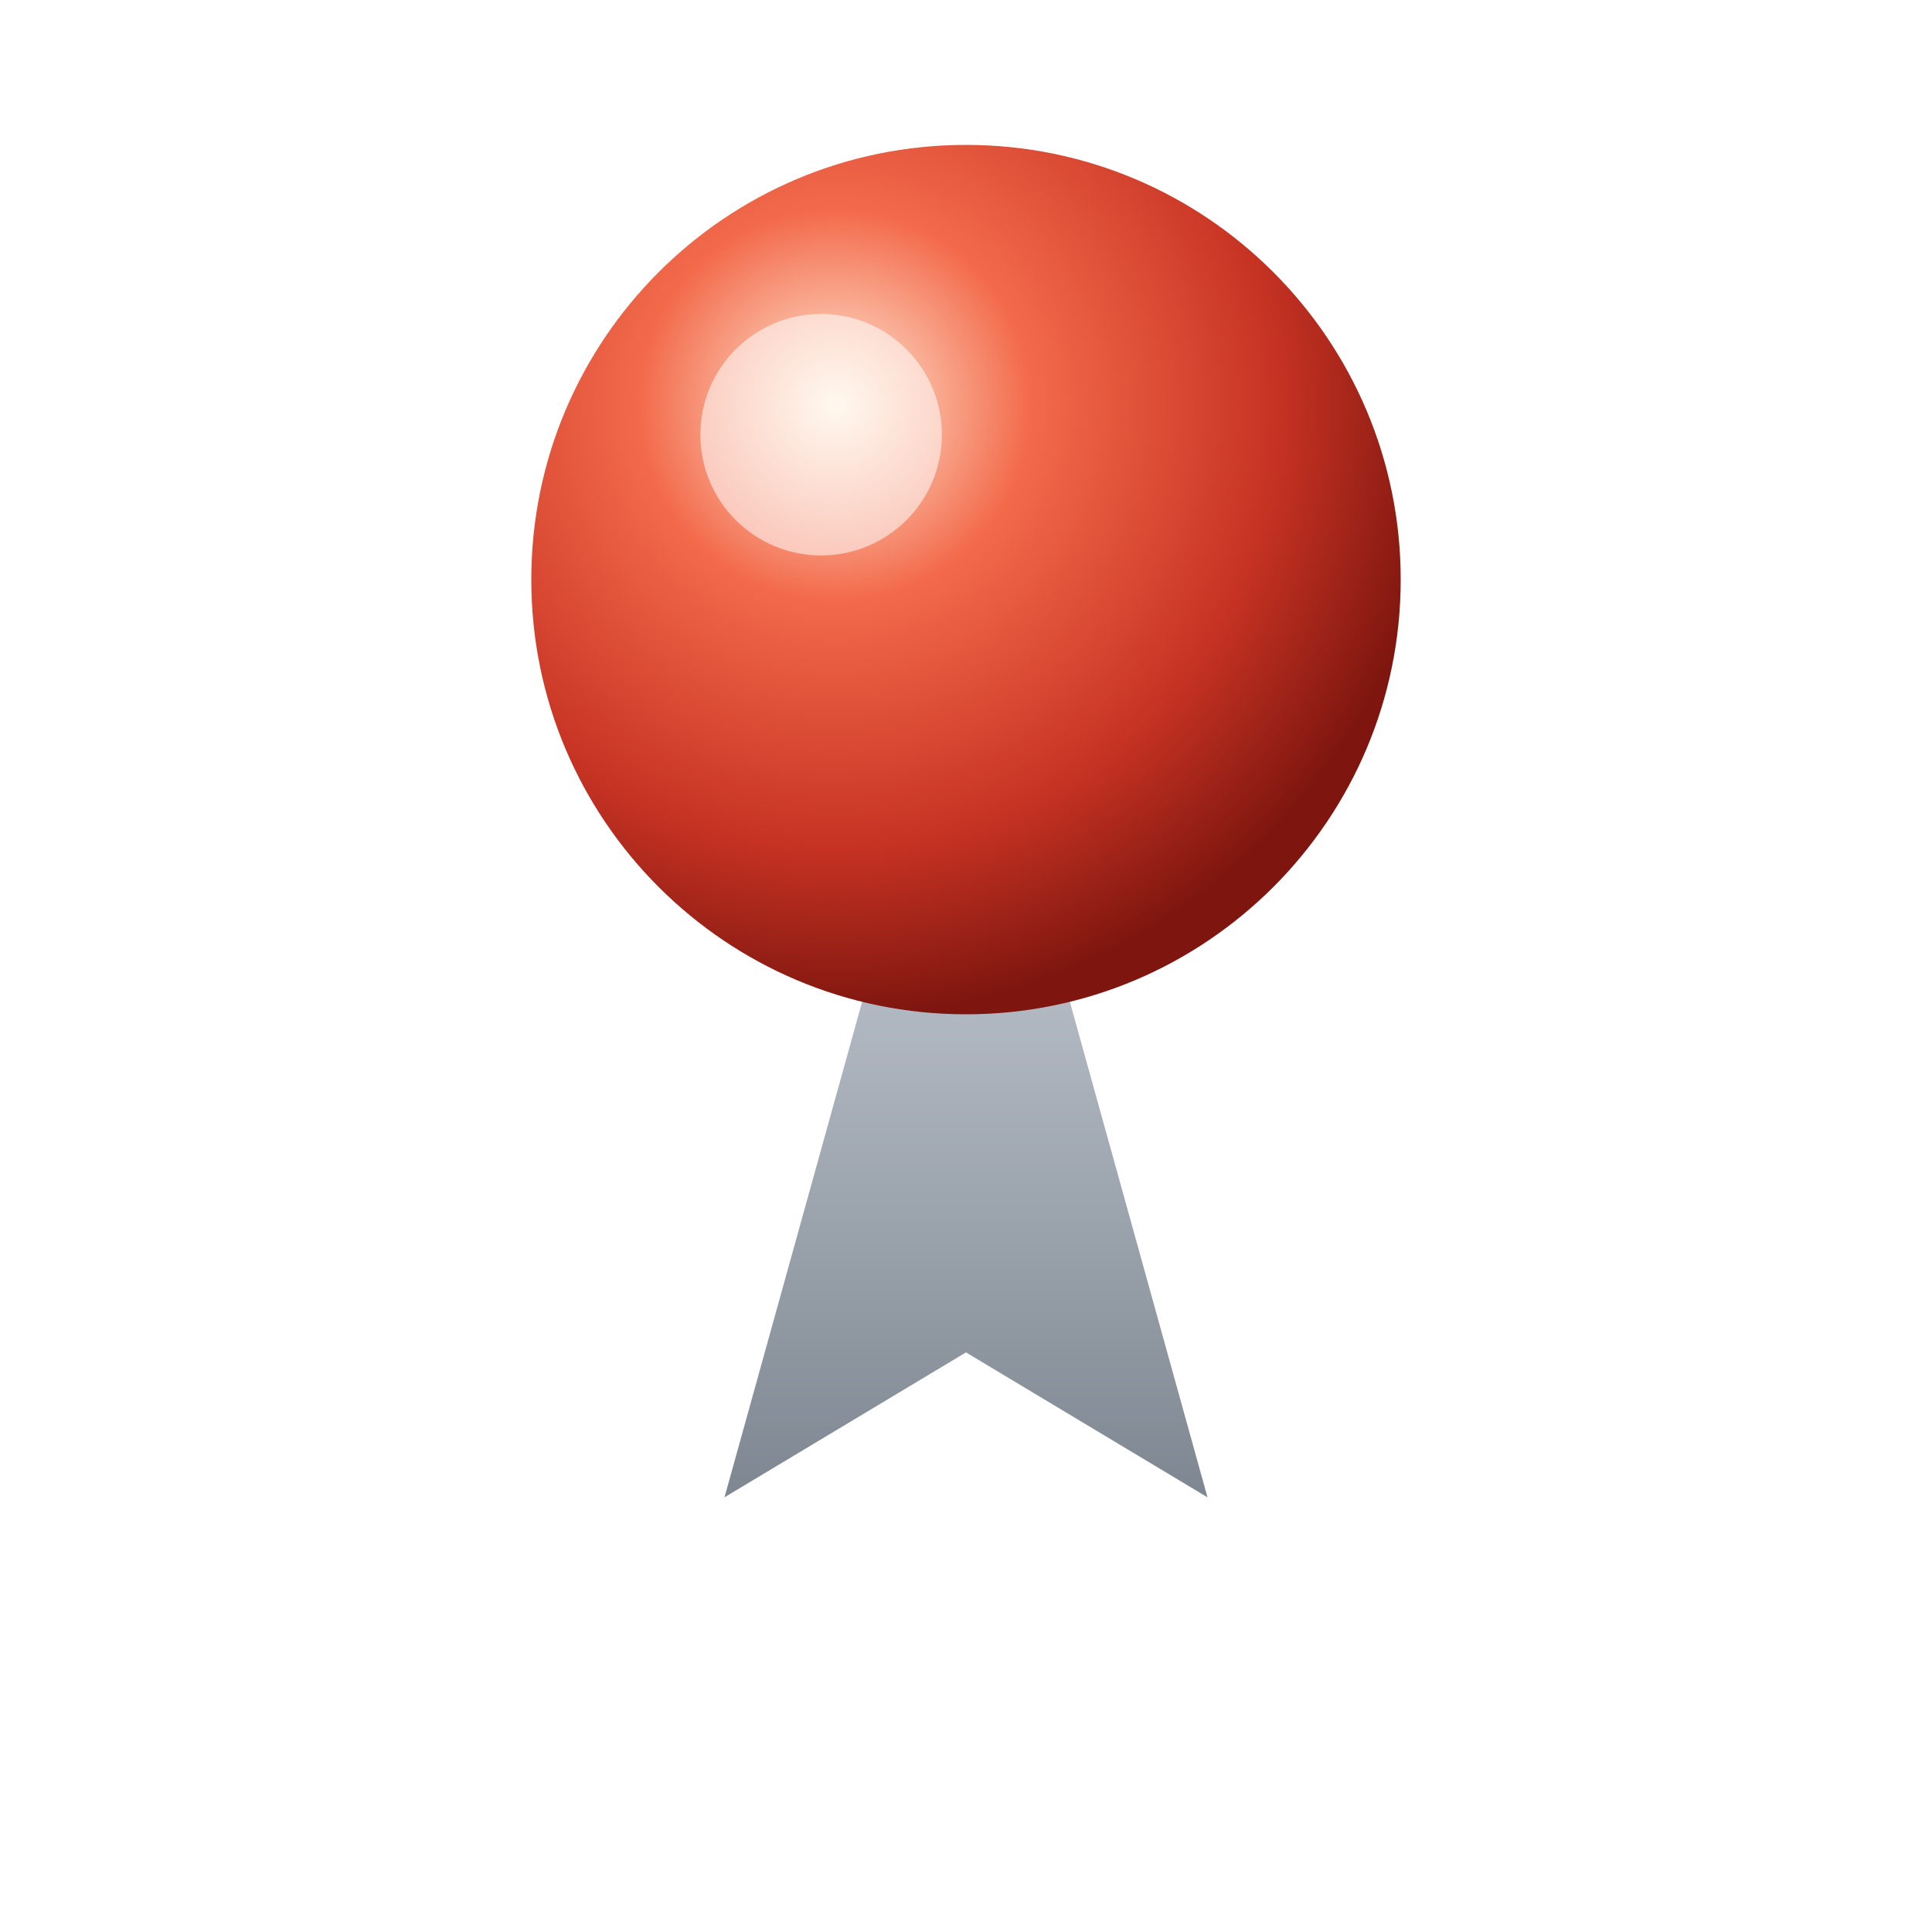
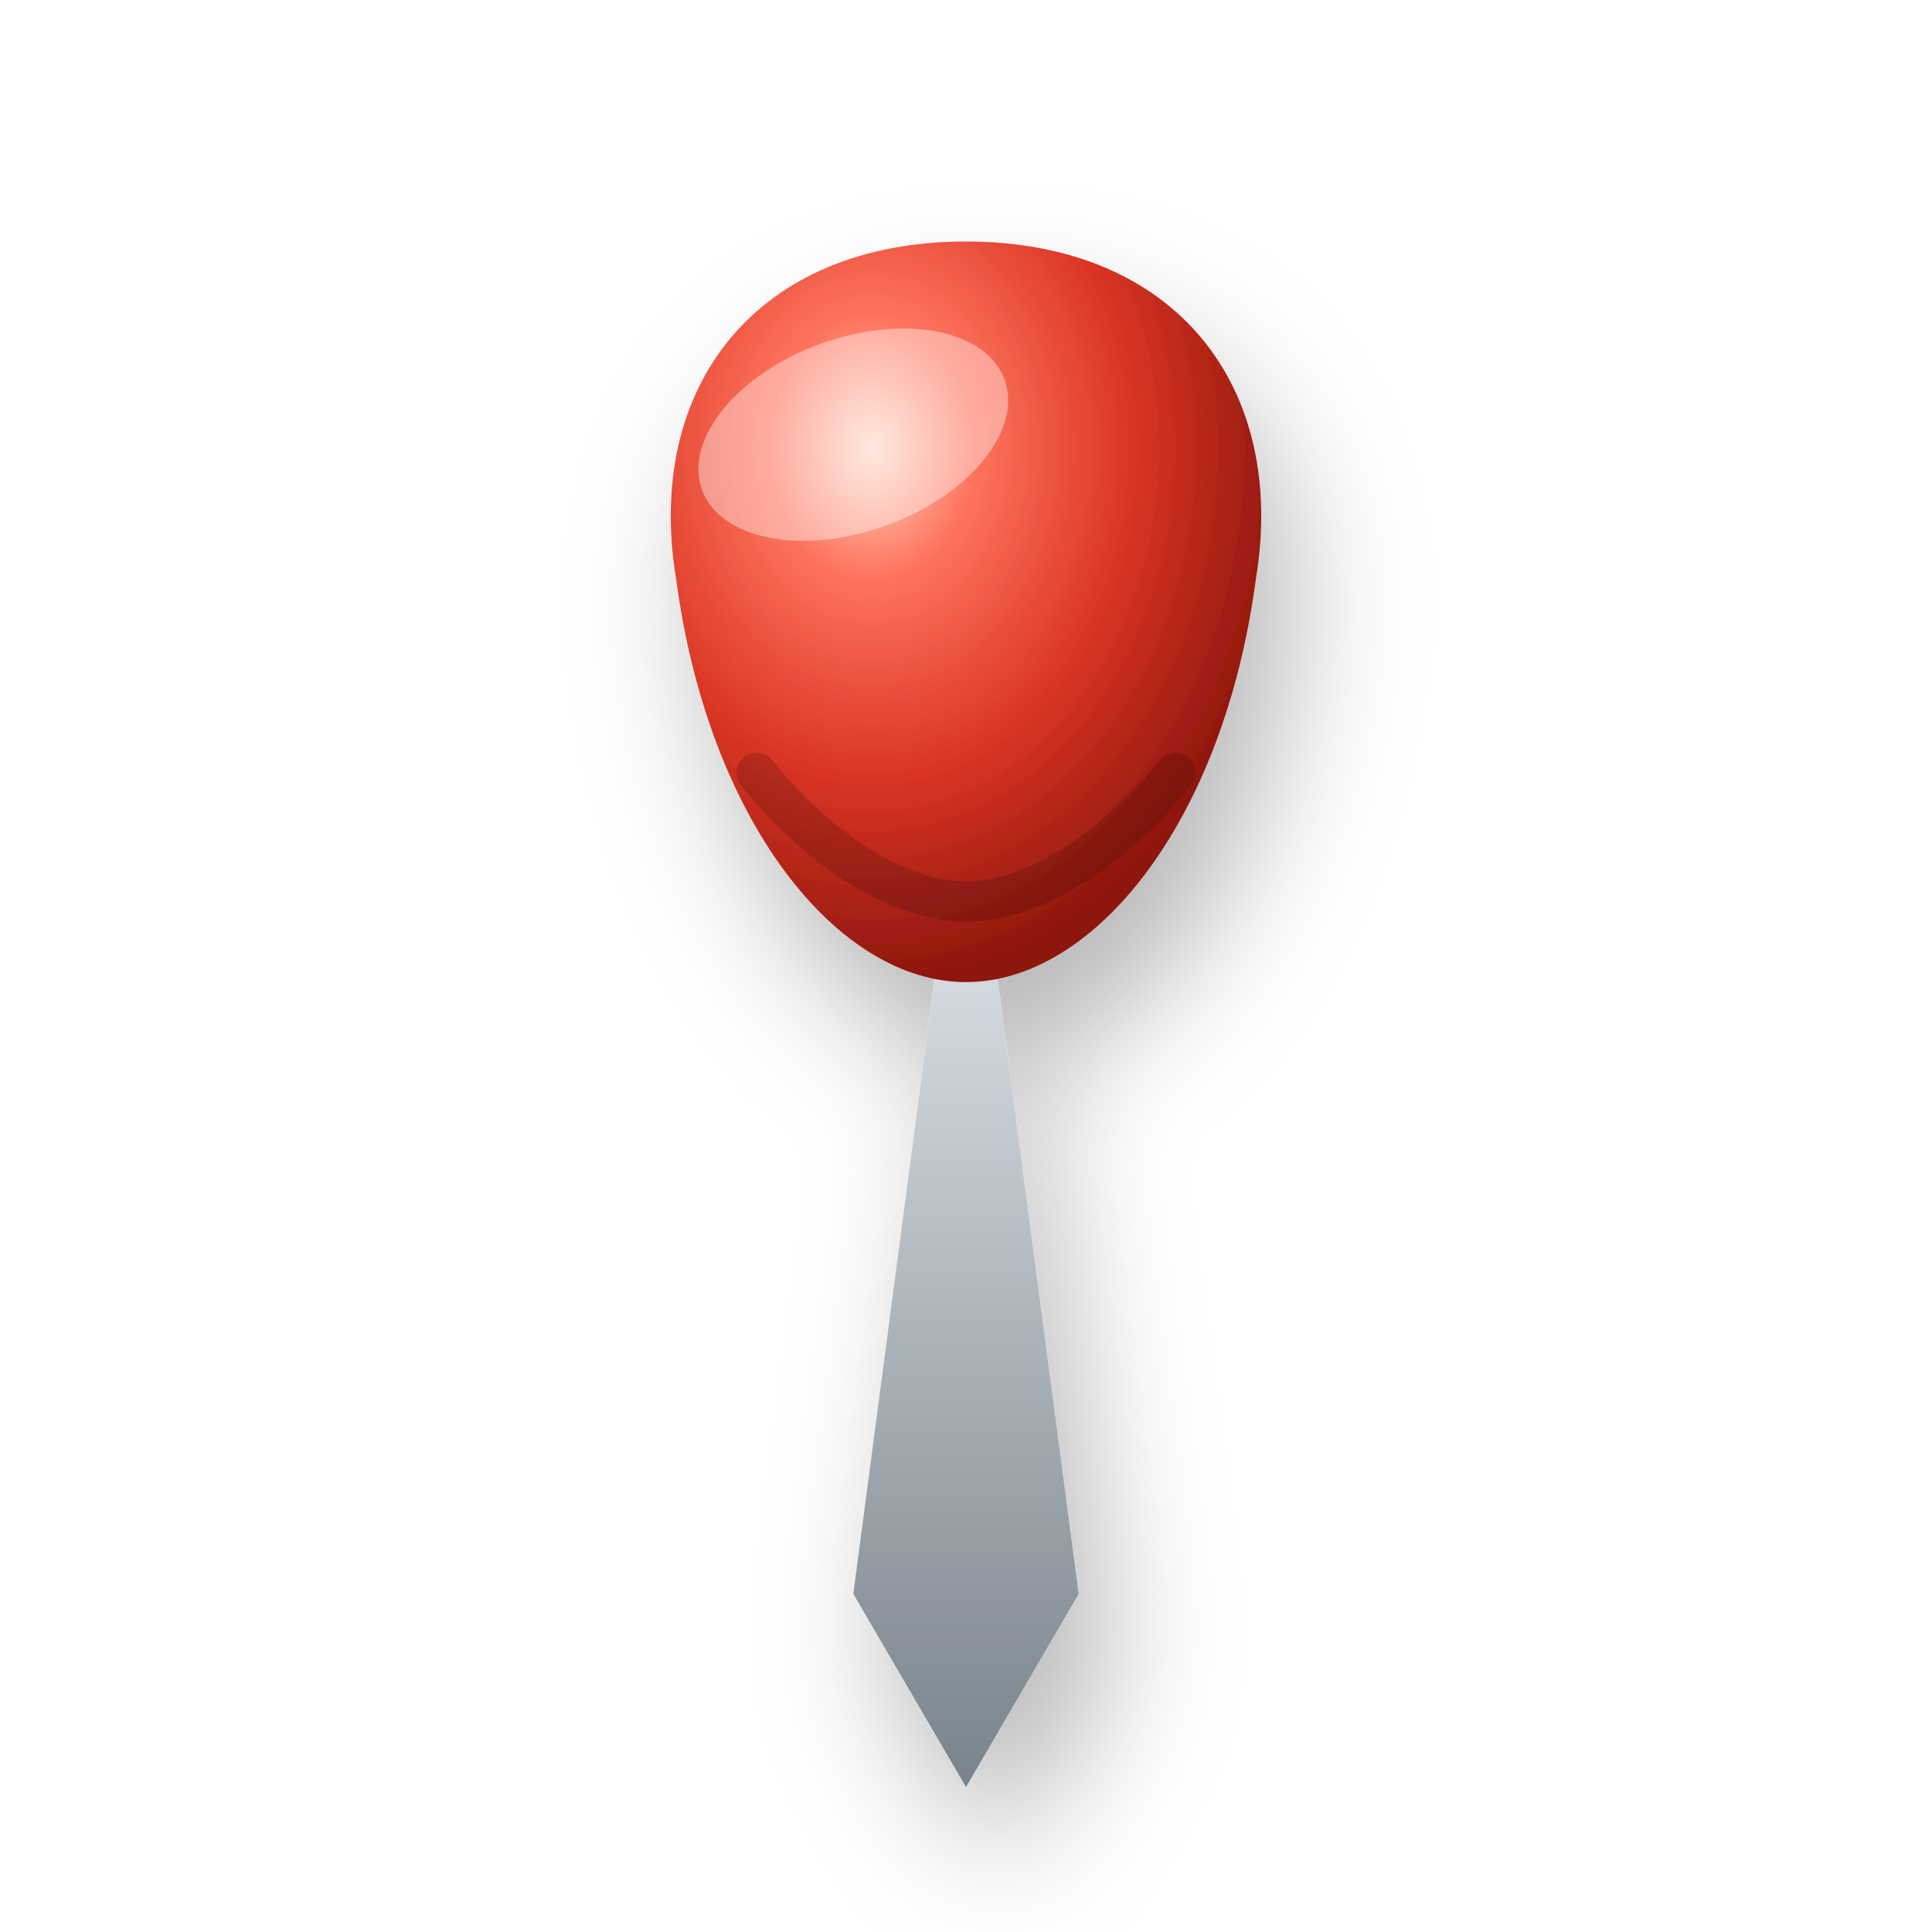
- <svg xmlns="http://www.w3.org/2000/svg" viewBox="0 0 80 80">
+ <svg xmlns="http://www.w3.org/2000/svg" viewBox="0 0 120 120">
  <defs>
-     <radialGradient id="pinHead" cx="35%" cy="30%" r="70%">
-       <stop offset="0%" stop-color="#fff0dc" />
-       <stop offset="32%" stop-color="#f36a4b" />
-       <stop offset="72%" stop-color="#c73323" />
-       <stop offset="100%" stop-color="#7e160f" />
+     <filter id="pinShadow" x="-30%" y="-30%" width="160%" height="180%">
+       <feDropShadow dx="2" dy="5" stdDeviation="4" flood-color="rgba(0,0,0,.28)" />
+     </filter>
+     <radialGradient id="head" cx="34%" cy="28%" r="72%">
+       <stop offset="0%" stop-color="#ffd9c9" />
+       <stop offset="24%" stop-color="#ff745e" />
+       <stop offset="62%" stop-color="#d93423" />
+       <stop offset="100%" stop-color="#8d160d" />
    </radialGradient>
-     <linearGradient id="pinNeedle" x1="0" y1="0" x2="0" y2="1">
-       <stop offset="0%" stop-color="#d8dee6" />
-       <stop offset="100%" stop-color="#7e8791" />
+     <linearGradient id="metal" x1="0" y1="0" x2="0" y2="1">
+       <stop offset="0%" stop-color="#eef3f8" />
+       <stop offset="100%" stop-color="#79838b" />
    </linearGradient>
  </defs>
-   <path d="M40 26 L50 62 L40 56 L30 62 Z" fill="url(#pinNeedle)" />
-   <circle cx="40" cy="24" r="18" fill="url(#pinHead)" />
-   <circle cx="34" cy="18" r="5" fill="rgba(255,255,255,.55)" />
+   <g filter="url(#pinShadow)">
+     <path d="M60 46 L67 99 L60 111 L53 99 Z" fill="url(#metal)" />
+     <path d="M42 36 C 40 24 47 15 60 15 C 73 15 80 24 78 36 C 76 51 68 61 60 61 C 52 61 44 51 42 36 Z" fill="url(#head)" />
+     <ellipse cx="53" cy="27" rx="10" ry="6" fill="rgba(255,255,255,.4)" transform="rotate(-20 53 27)" />
+     <path d="M47 48 C 51 53 56 56 60 56 C 64 56 69 53 73 48" fill="none" stroke="rgba(0,0,0,.16)" stroke-width="2.5" stroke-linecap="round" />
+   </g>
</svg>
